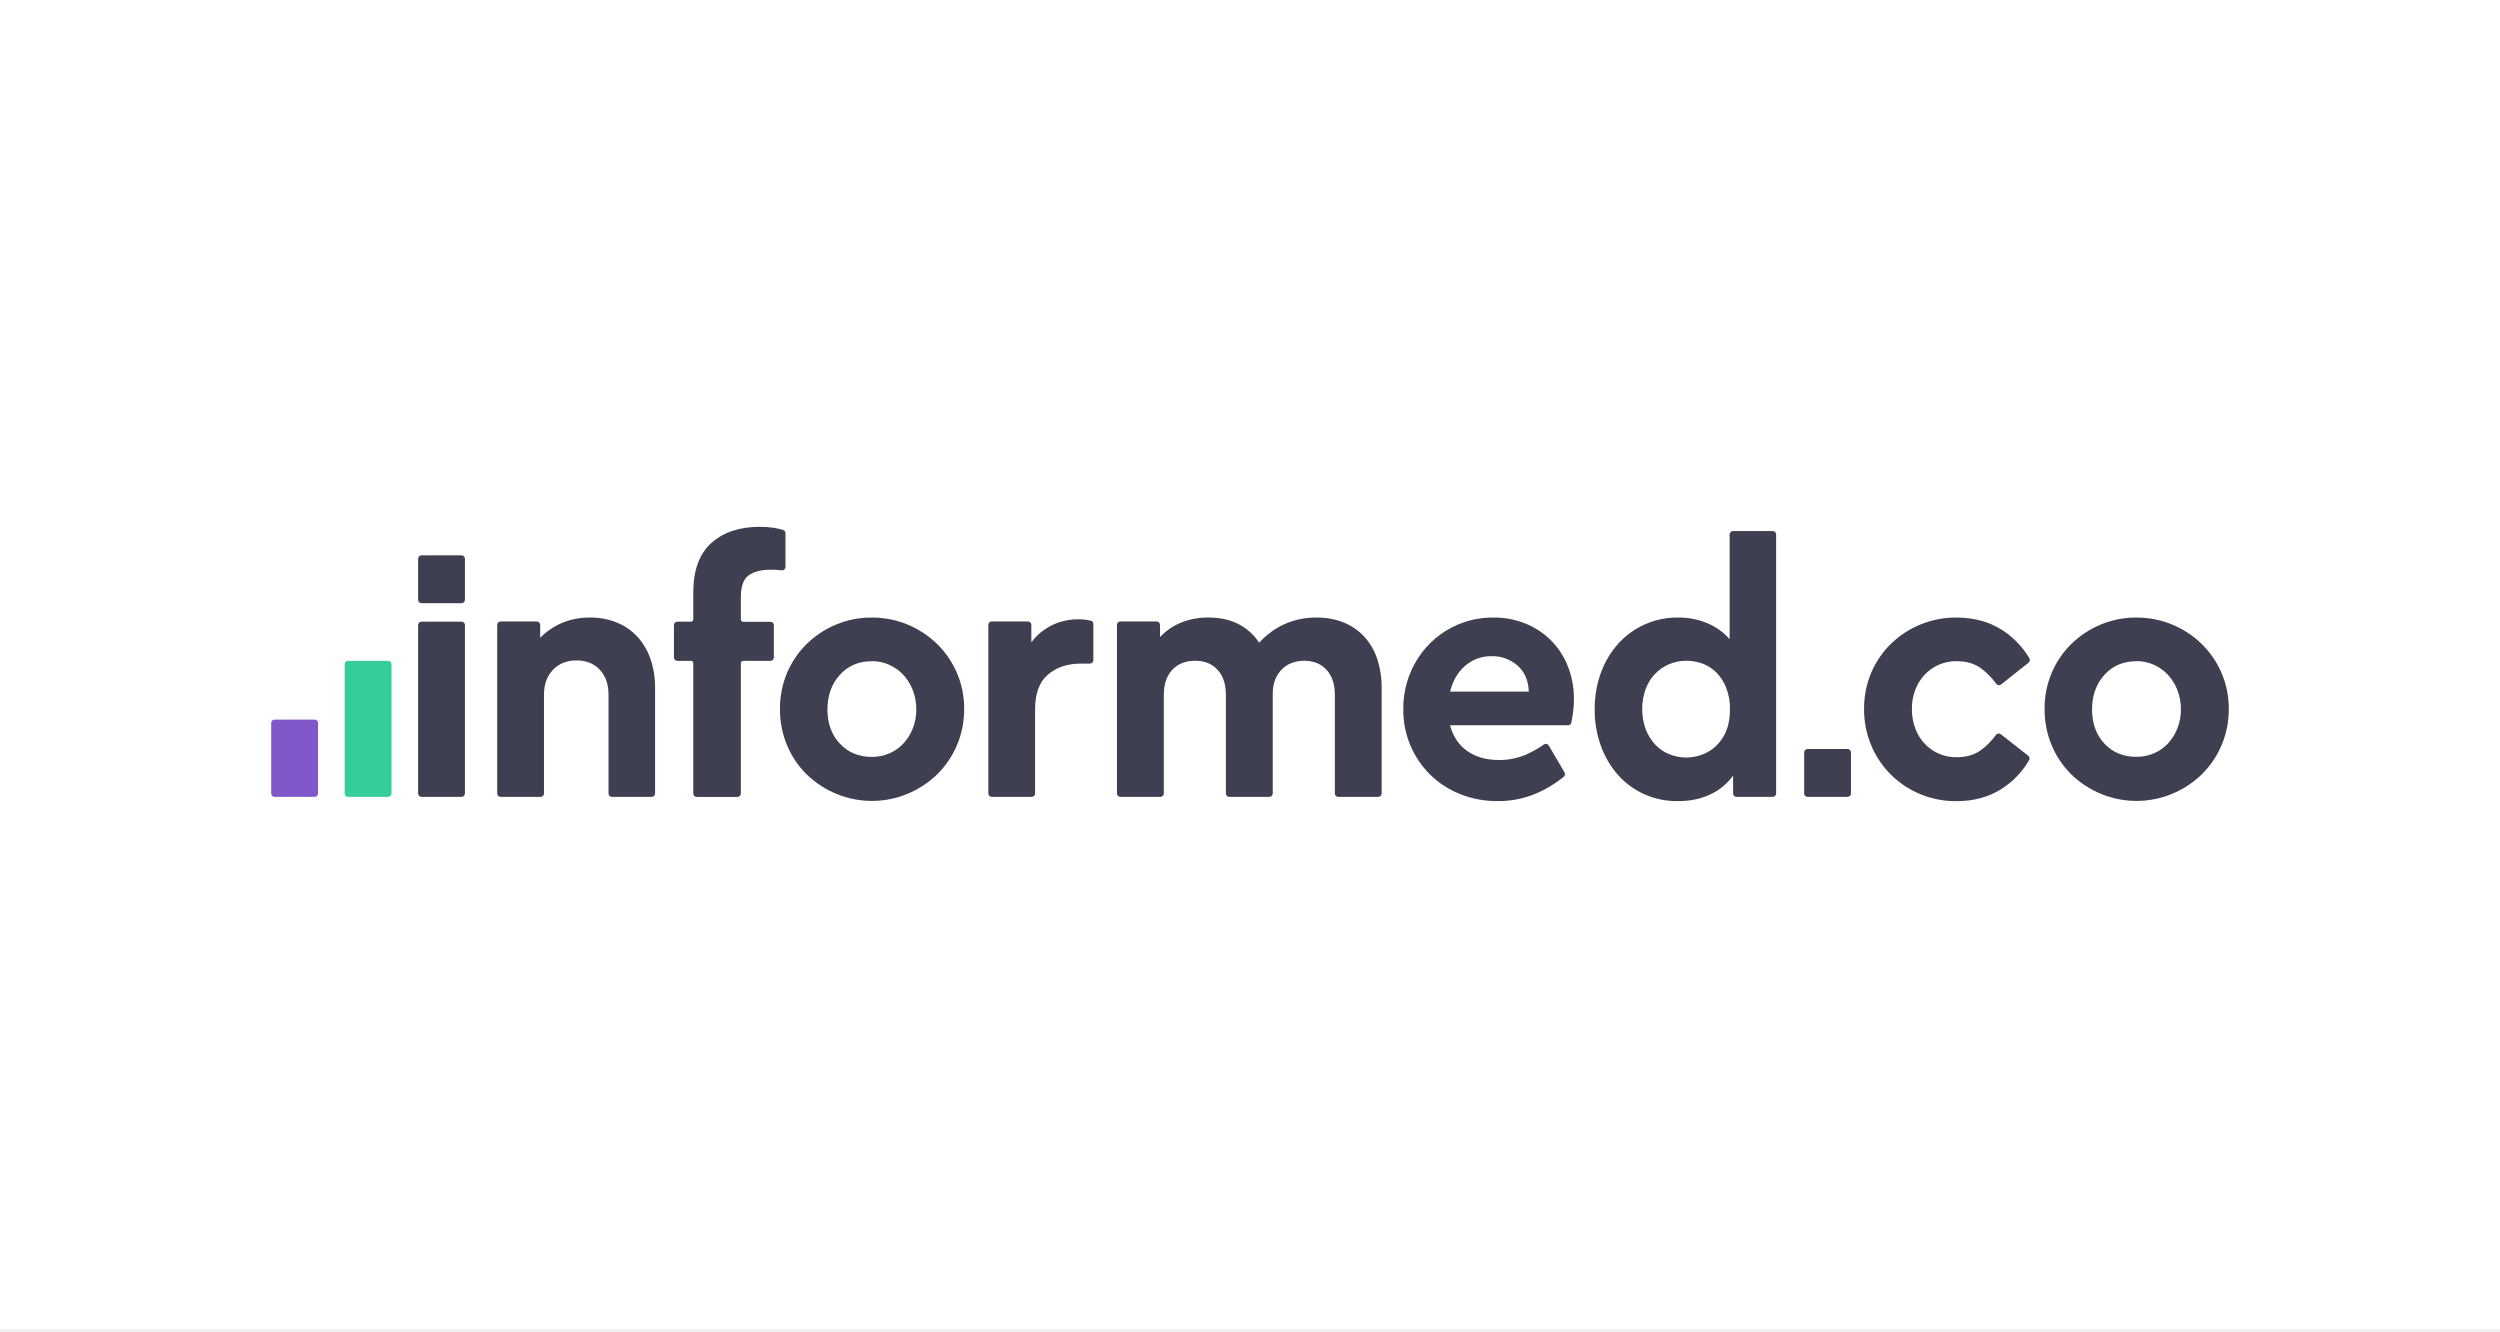
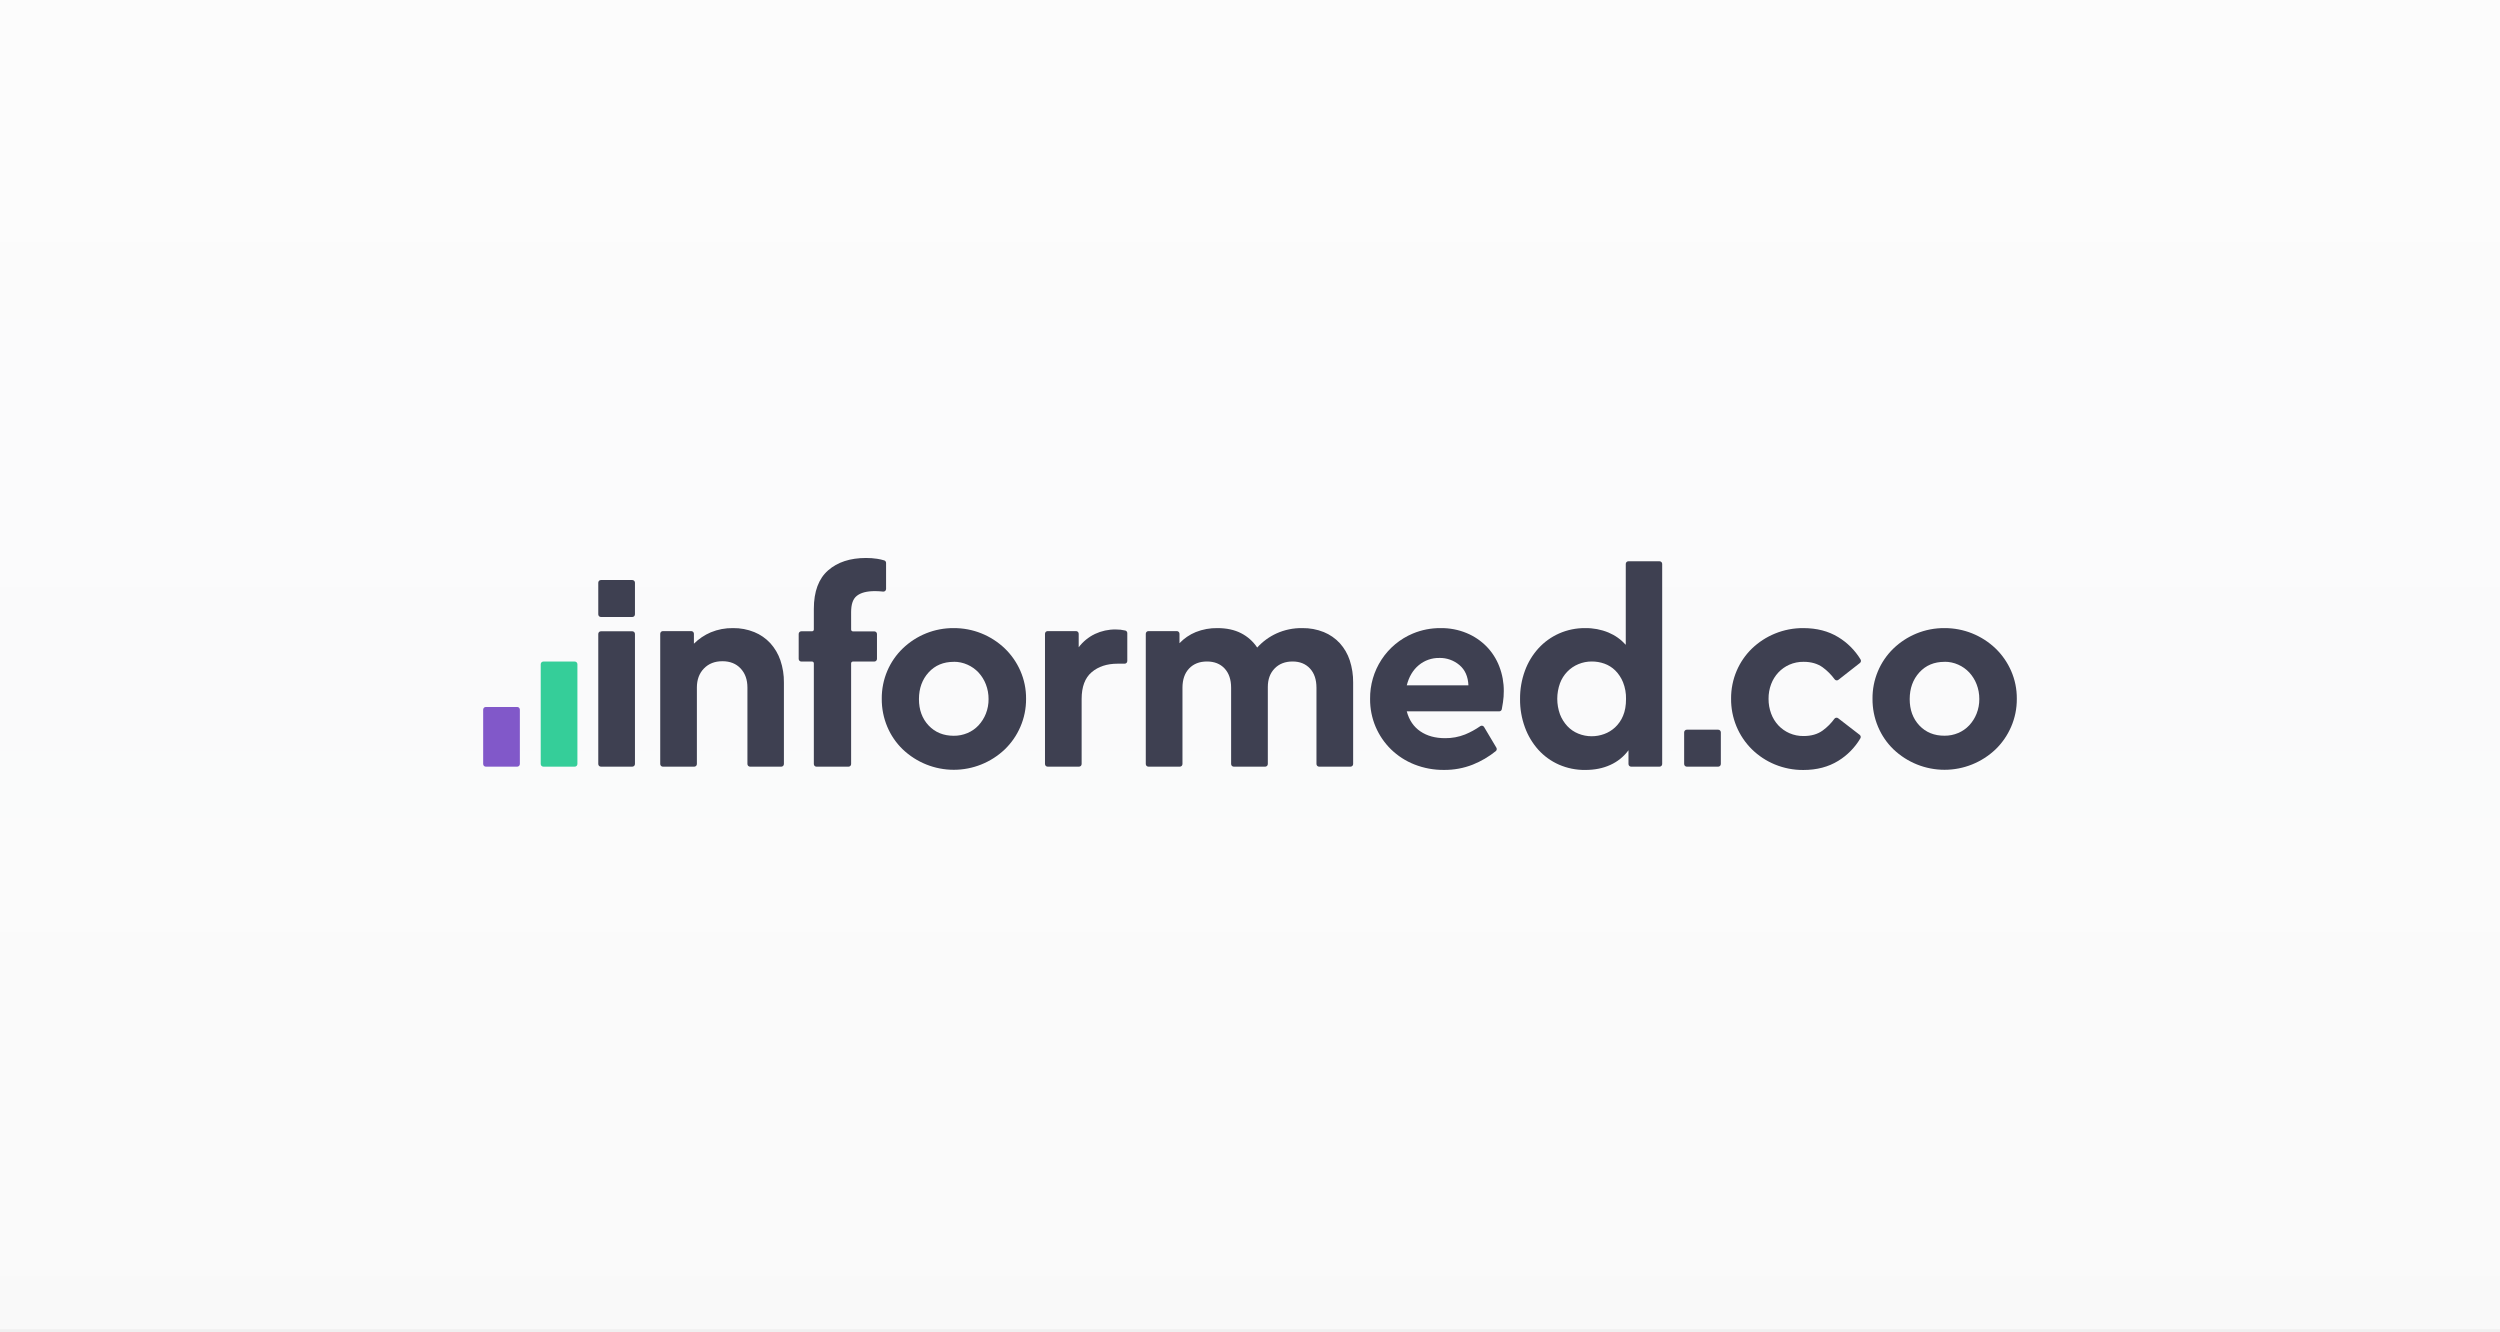
<svg xmlns="http://www.w3.org/2000/svg" width="802" height="427" viewBox="0 0 802 427" fill="none">
  <rect width="802" height="426.397" fill="white" />
+   <rect width="802" height="426.397" fill="url(#paint0_linear)" fill-opacity="0.03" />
  <g clip-path="url(#clip0)">
-     <path d="M189.325 198.112C192.297 198.072 195.248 198.633 198.007 199.763C200.504 200.791 202.75 202.366 204.586 204.377C206.417 206.435 207.818 208.853 208.705 211.482C209.702 214.464 210.19 217.599 210.148 220.75V254.531C210.148 254.824 210.034 255.106 209.831 255.313C209.628 255.52 209.353 255.637 209.066 255.637H196.29C196.003 255.637 195.728 255.52 195.525 255.313C195.322 255.106 195.208 254.824 195.208 254.531V222.777C195.208 219.519 194.281 216.886 192.427 214.876C190.573 212.866 188.088 211.862 184.972 211.862C181.846 211.862 179.321 212.866 177.397 214.876C175.473 216.886 174.512 219.519 174.512 222.777V254.531C174.512 254.824 174.398 255.106 174.195 255.313C173.992 255.52 173.716 255.637 173.429 255.637H160.582C160.295 255.637 160.019 255.52 159.816 255.313C159.613 255.106 159.499 254.824 159.499 254.531V200.464C159.499 200.17 159.613 199.889 159.816 199.682C160.019 199.474 160.295 199.358 160.582 199.358H172.214C172.501 199.358 172.776 199.474 172.979 199.682C173.182 199.889 173.296 200.17 173.296 200.464V204.587C175.281 202.58 177.623 200.977 180.196 199.867C183.09 198.652 186.197 198.055 189.325 198.112V198.112Z" fill="#3E4051" />
-     <path d="M479.103 198.112C482.725 198.066 486.32 198.762 489.675 200.161C492.738 201.439 495.518 203.333 497.852 205.729C500.131 208.103 501.911 210.929 503.082 214.032C504.322 217.292 504.946 220.764 504.921 224.262C504.924 225.822 504.811 227.38 504.586 228.923C504.427 230.029 504.265 230.972 504.106 231.787C504.056 232.041 503.921 232.269 503.723 232.431C503.525 232.594 503.278 232.68 503.024 232.675H465.191C466.153 236.316 468.008 239.083 470.756 240.977C473.505 242.871 476.879 243.815 480.877 243.807C483.675 243.839 486.453 243.319 489.058 242.274C491.258 241.359 493.352 240.197 495.302 238.81C495.423 238.726 495.56 238.667 495.705 238.638C495.85 238.61 495.998 238.611 496.142 238.644C496.286 238.676 496.422 238.737 496.542 238.825C496.661 238.913 496.762 239.024 496.838 239.153L501.888 247.761C502.021 247.99 502.07 248.26 502.024 248.522C501.978 248.784 501.842 249.02 501.639 249.188C498.792 251.514 495.625 253.397 492.239 254.778C488.482 256.279 484.478 257.029 480.445 256.989C476.296 257.032 472.178 256.26 468.314 254.715C464.751 253.294 461.498 251.165 458.745 248.451C456.071 245.794 453.933 242.626 452.455 239.127C450.915 235.465 450.139 231.516 450.175 227.53C450.101 221.729 451.732 216.039 454.856 211.195C457.98 206.351 462.455 202.575 467.701 200.356C471.316 198.834 475.193 198.071 479.103 198.112V198.112ZM478.544 210.505C475.463 210.44 472.462 211.51 470.089 213.52C467.713 215.527 466.081 218.311 465.191 221.874H490.439C490.288 218.235 489.064 215.431 486.768 213.461C484.467 211.49 481.545 210.438 478.544 210.498V210.505Z" fill="#3E4051" />
-     <path d="M237.669 191.512C237.669 188.255 238.39 185.985 240.035 184.691C241.68 183.398 244.115 182.756 247.451 182.756C248.563 182.765 249.674 182.832 250.78 182.955C250.932 182.973 251.086 182.957 251.231 182.909C251.376 182.861 251.51 182.782 251.624 182.678C251.737 182.574 251.827 182.446 251.889 182.303C251.951 182.16 251.982 182.006 251.981 181.85V171.053C251.981 170.816 251.907 170.585 251.77 170.395C251.632 170.205 251.438 170.064 251.217 169.995C250.279 169.715 249.325 169.496 248.36 169.339C246.831 169.102 245.286 168.989 243.739 169C237.287 169 232.085 170.725 228.23 174.159C224.374 177.594 222.401 182.933 222.401 190.134V198.695C222.401 198.89 222.325 199.077 222.19 199.216C222.054 199.354 221.871 199.432 221.679 199.432H217.279C216.992 199.432 216.717 199.548 216.514 199.755C216.311 199.963 216.197 200.244 216.197 200.537V210.892C216.197 211.185 216.311 211.467 216.514 211.674C216.717 211.881 216.992 211.998 217.279 211.998H221.679C221.871 211.998 222.054 212.075 222.19 212.214C222.325 212.352 222.401 212.539 222.401 212.735V254.542C222.401 254.835 222.515 255.116 222.718 255.324C222.921 255.531 223.196 255.648 223.483 255.648H236.587C236.874 255.648 237.149 255.531 237.352 255.324C237.555 255.116 237.669 254.835 237.669 254.542V212.735C237.669 212.539 237.745 212.352 237.88 212.214C238.016 212.075 238.199 211.998 238.39 211.998H247.173C247.46 211.998 247.735 211.881 247.938 211.674C248.141 211.467 248.255 211.185 248.255 210.892V200.574C248.255 200.281 248.141 200 247.938 199.792C247.735 199.585 247.46 199.468 247.173 199.468H238.394C238.203 199.468 238.019 199.391 237.884 199.253C237.749 199.114 237.673 198.927 237.673 198.731L237.669 191.512Z" fill="#3E4051" />
-     <path d="M568.699 255.637H557.063C556.776 255.637 556.501 255.52 556.298 255.313C556.095 255.105 555.981 254.824 555.981 254.531V248.815C554.065 251.457 551.516 253.551 548.58 254.896C545.574 256.301 542.142 257.002 538.285 257C534.576 257.05 530.898 256.296 527.493 254.789C524.302 253.367 521.439 251.275 519.089 248.65C516.688 245.929 514.818 242.765 513.581 239.326C512.218 235.562 511.54 231.574 511.58 227.56C511.54 223.546 512.219 219.558 513.581 215.793C514.825 212.345 516.715 209.178 519.147 206.47C521.522 203.849 524.4 201.757 527.602 200.323C530.971 198.826 534.611 198.072 538.285 198.112C541.527 198.065 544.744 198.684 547.746 199.933C550.463 201.074 552.896 202.821 554.866 205.048V171.469C554.866 171.176 554.98 170.895 555.183 170.687C555.386 170.48 555.662 170.364 555.948 170.364H568.699C568.986 170.364 569.261 170.48 569.464 170.687C569.667 170.895 569.781 171.176 569.781 171.469V254.531C569.781 254.824 569.667 255.105 569.464 255.313C569.261 255.52 568.986 255.637 568.699 255.637V255.637ZM540.958 211.976C539.088 211.964 537.235 212.331 535.504 213.055C533.771 213.773 532.202 214.851 530.898 216.222C529.594 217.592 528.583 219.224 527.93 221.015C526.446 225.181 526.446 229.747 527.93 233.913C528.618 235.723 529.638 237.383 530.934 238.803C532.197 240.168 533.735 241.234 535.443 241.928C537.193 242.651 539.064 243.017 540.951 243.008C542.673 243.003 544.381 242.695 546.001 242.098C547.672 241.491 549.205 240.543 550.506 239.312C551.907 237.974 553.014 236.348 553.752 234.539C554.567 232.606 554.975 230.272 554.975 227.538C555.026 225.166 554.61 222.807 553.752 220.602C553.024 218.773 551.946 217.11 550.581 215.712C549.315 214.448 547.795 213.478 546.127 212.871C544.467 212.272 542.718 211.969 540.958 211.976V211.976Z" fill="#3E4051" />
-     <path d="M685.391 198.112C693.173 198.076 700.668 201.112 706.311 206.588C708.997 209.223 711.153 212.371 712.655 215.852C714.232 219.504 715.028 223.458 714.993 227.449C715.025 231.459 714.229 235.431 712.655 239.105C711.163 242.61 709.006 245.778 706.311 248.428C700.657 253.89 693.171 256.933 685.391 256.933C677.61 256.933 670.124 253.89 664.47 248.428C661.782 245.784 659.644 242.613 658.184 239.105C656.646 235.422 655.87 231.453 655.904 227.449C655.863 223.559 656.601 219.701 658.075 216.113C659.548 212.525 661.725 209.284 664.47 206.588C667.183 203.946 670.353 201.844 673.82 200.39C677.49 198.852 681.424 198.077 685.391 198.112V198.112ZM685.391 212.116C681.158 212.116 677.727 213.575 675.096 216.493C672.466 219.412 671.143 223.107 671.129 227.578C671.129 232.052 672.451 235.709 675.096 238.549C677.742 241.389 681.173 242.801 685.391 242.787C687.32 242.802 689.232 242.416 691.01 241.652C692.712 240.922 694.247 239.838 695.515 238.468C696.804 237.063 697.823 235.425 698.52 233.636C699.277 231.702 699.656 229.635 699.634 227.552C699.652 225.452 699.273 223.368 698.52 221.413C697.831 219.603 696.812 217.943 695.515 216.523C694.239 215.149 692.707 214.048 691.01 213.284C689.241 212.483 687.326 212.076 685.391 212.09V212.116Z" fill="#3E4051" />
-     <path d="M279.704 198.112C287.486 198.076 294.982 201.112 300.624 206.588C303.311 209.223 305.466 212.371 306.969 215.852C308.545 219.505 309.342 223.458 309.306 227.449C309.339 231.459 308.542 235.431 306.969 239.105C305.476 242.61 303.32 245.778 300.624 248.429C294.971 253.891 287.485 256.935 279.704 256.935C271.923 256.935 264.437 253.891 258.784 248.429C256.093 245.786 253.954 242.614 252.493 239.105C250.958 235.421 250.182 231.453 250.214 227.449C250.178 223.464 250.955 219.515 252.493 215.852C253.964 212.366 256.103 209.216 258.784 206.588C264.411 201.087 271.916 198.046 279.704 198.112V198.112ZM279.704 212.116C275.472 212.116 272.041 213.575 269.41 216.494C266.779 219.412 265.457 223.107 265.442 227.578C265.442 232.052 266.765 235.709 269.41 238.549C272.055 241.389 275.486 242.81 279.704 242.812C281.633 242.828 283.545 242.442 285.324 241.677C287.027 240.948 288.563 239.864 289.832 238.494C291.118 237.087 292.137 235.449 292.837 233.662C293.591 231.728 293.969 229.661 293.948 227.578C293.965 225.478 293.588 223.394 292.837 221.439C292.147 219.626 291.127 217.963 289.832 216.538C288.554 215.163 287.022 214.062 285.324 213.299C283.556 212.492 281.64 212.08 279.704 212.09V212.116Z" fill="#3E4051" />
-     <path d="M345.978 198.676C347.313 198.659 348.645 198.808 349.946 199.118C350.177 199.18 350.382 199.319 350.528 199.512C350.674 199.705 350.753 199.943 350.754 200.187V211.78C350.754 212.073 350.64 212.355 350.437 212.562C350.234 212.769 349.959 212.886 349.672 212.886H346.746C342.442 212.886 338.918 214.061 336.174 216.412C333.431 218.764 332.059 222.477 332.059 227.552V254.531C332.059 254.824 331.945 255.105 331.742 255.313C331.539 255.52 331.264 255.637 330.977 255.637H318.136C317.849 255.637 317.574 255.52 317.371 255.313C317.168 255.105 317.054 254.824 317.054 254.531V200.463C317.054 200.17 317.168 199.889 317.371 199.682C317.574 199.474 317.849 199.358 318.136 199.358H329.772C330.059 199.358 330.334 199.474 330.537 199.682C330.74 199.889 330.854 200.17 330.854 200.463V206.065C332.618 203.707 334.907 201.812 337.531 200.537C340.175 199.281 343.062 198.645 345.978 198.676Z" fill="#3E4051" />
-     <path d="M422.423 198.112C425.431 198.064 428.419 198.625 431.213 199.763C433.707 200.792 435.949 202.367 437.782 204.377C439.606 206.43 440.989 208.85 441.843 211.482C442.805 214.471 443.275 217.603 443.235 220.75V254.531C443.235 254.824 443.121 255.105 442.918 255.313C442.716 255.52 442.44 255.636 442.153 255.636H429.298C429.011 255.636 428.736 255.52 428.533 255.313C428.33 255.105 428.216 254.824 428.216 254.531V222.891C428.216 219.483 427.326 216.812 425.547 214.876C423.768 212.94 421.393 211.973 418.423 211.975C415.381 211.975 412.933 212.942 411.08 214.876C409.226 216.809 408.299 219.368 408.299 222.552V254.531C408.299 254.824 408.185 255.105 407.982 255.313C407.779 255.52 407.504 255.636 407.217 255.636H394.351C394.064 255.636 393.788 255.52 393.585 255.313C393.382 255.105 393.268 254.824 393.268 254.531V222.891C393.268 219.483 392.378 216.812 390.596 214.876C388.814 212.94 386.403 211.973 383.364 211.975C380.32 211.975 377.89 212.942 376.074 214.876C374.259 216.809 373.35 219.481 373.347 222.891V254.531C373.347 254.824 373.233 255.105 373.03 255.313C372.828 255.52 372.552 255.636 372.265 255.636H359.407C359.12 255.636 358.844 255.52 358.641 255.313C358.438 255.105 358.324 254.824 358.324 254.531V200.463C358.324 200.17 358.438 199.889 358.641 199.682C358.844 199.474 359.12 199.358 359.407 199.358H371.043C371.33 199.358 371.605 199.474 371.808 199.682C372.011 199.889 372.125 200.17 372.125 200.463V204.377C374.009 202.376 376.284 200.802 378.801 199.756C381.633 198.613 384.659 198.055 387.703 198.112C391.411 198.112 394.62 198.814 397.33 200.216C400.003 201.591 402.283 203.647 403.949 206.186C406.169 203.707 408.857 201.713 411.851 200.323C415.174 198.803 418.783 198.048 422.423 198.112Z" fill="#3E4051" />
-     <path d="M627.579 198.112C633.069 198.112 637.836 199.363 641.88 201.864C645.605 204.154 648.734 207.328 651.002 211.117C651.149 211.35 651.204 211.631 651.157 211.904C651.11 212.177 650.965 212.422 650.75 212.591L641.931 219.593C641.817 219.682 641.687 219.748 641.548 219.786C641.409 219.824 641.265 219.833 641.122 219.813C640.98 219.793 640.843 219.745 640.719 219.67C640.595 219.596 640.487 219.497 640.401 219.379C639.023 217.464 637.364 215.778 635.482 214.382C633.399 212.868 630.802 212.111 627.691 212.108C625.682 212.078 623.69 212.485 621.847 213.302C620.15 214.065 618.618 215.166 617.342 216.541C616.058 217.94 615.055 219.582 614.392 221.376C613.671 223.318 613.313 225.38 613.335 227.457C613.316 229.552 613.674 231.633 614.392 233.596C615.044 235.412 616.048 237.075 617.342 238.486C618.618 239.861 620.15 240.962 621.847 241.725C623.69 242.542 625.682 242.949 627.691 242.919C630.817 242.919 633.414 242.161 635.482 240.645C637.331 239.282 638.958 237.629 640.304 235.748C640.389 235.63 640.497 235.53 640.621 235.455C640.744 235.38 640.881 235.33 641.023 235.31C641.166 235.289 641.311 235.298 641.45 235.335C641.589 235.372 641.719 235.437 641.833 235.527L650.649 242.425C650.866 242.592 651.015 242.836 651.064 243.109C651.114 243.382 651.061 243.664 650.916 243.899C648.696 247.705 645.6 250.901 641.898 253.208C637.851 255.743 633.084 257.012 627.597 257.015C623.612 257.048 619.66 256.275 615.968 254.741C612.468 253.29 609.276 251.163 606.565 248.476C603.821 245.743 601.647 242.47 600.174 238.855C598.701 235.24 597.96 231.357 597.995 227.442C597.959 223.456 598.736 219.507 600.274 215.845C601.74 212.363 603.873 209.215 606.547 206.588C609.272 203.936 612.462 201.833 615.95 200.39C619.641 198.854 623.593 198.08 627.579 198.112V198.112Z" fill="#3E4051" />
-     <path d="M124.508 211.998H111.65C111.052 211.998 110.568 212.493 110.568 213.103V254.527C110.568 255.138 111.052 255.633 111.65 255.633H124.508C125.106 255.633 125.591 255.138 125.591 254.527V213.103C125.591 212.493 125.106 211.998 124.508 211.998Z" fill="#35CE99" />
-     <path d="M148.073 199.431H135.214C134.616 199.431 134.132 199.926 134.132 200.537V254.527C134.132 255.138 134.616 255.632 135.214 255.632H148.073C148.67 255.632 149.155 255.138 149.155 254.527V200.537C149.155 199.926 148.67 199.431 148.073 199.431Z" fill="#3E4051" />
-     <path d="M148.073 178.154H135.214C134.616 178.154 134.132 178.649 134.132 179.259V192.396C134.132 193.007 134.616 193.502 135.214 193.502H148.073C148.67 193.502 149.155 193.007 149.155 192.396V179.259C149.155 178.649 148.67 178.154 148.073 178.154Z" fill="#3E4051" />
-     <path d="M100.941 230.854H88.082C87.484 230.854 87 231.349 87 231.96V254.531C87 255.141 87.484 255.636 88.082 255.636H100.941C101.538 255.636 102.023 255.141 102.023 254.531V231.96C102.023 231.349 101.538 230.854 100.941 230.854Z" fill="#8158C9" />
-     <path d="M592.714 240.288H579.855C579.258 240.288 578.773 240.783 578.773 241.394V254.531C578.773 255.142 579.258 255.637 579.855 255.637H592.714C593.312 255.637 593.796 255.142 593.796 254.531V241.394C593.796 240.783 593.312 240.288 592.714 240.288Z" fill="#3E4051" />
+     <path d="M235.166 201.496C237.494 201.465 239.806 201.898 241.967 202.772C243.924 203.566 245.683 204.783 247.122 206.337C248.556 207.927 249.654 209.795 250.349 211.827C251.129 214.131 251.512 216.554 251.479 218.989V245.092C251.479 245.319 251.39 245.536 251.231 245.696C251.072 245.857 250.856 245.947 250.631 245.947H240.622C240.397 245.947 240.182 245.857 240.023 245.696C239.864 245.536 239.774 245.319 239.774 245.092V220.555C239.774 218.038 239.048 216.002 237.596 214.45C236.143 212.897 234.196 212.12 231.755 212.12C229.306 212.12 227.328 212.897 225.821 214.45C224.313 216.002 223.56 218.038 223.56 220.555V245.092C223.56 245.319 223.471 245.536 223.312 245.696C223.153 245.857 222.937 245.947 222.712 245.947H212.647C212.422 245.947 212.206 245.857 212.047 245.696C211.888 245.536 211.799 245.319 211.799 245.092V203.313C211.799 203.086 211.888 202.869 212.047 202.709C212.206 202.548 212.422 202.458 212.647 202.458H221.76C221.985 202.458 222.2 202.548 222.359 202.709C222.518 202.869 222.608 203.086 222.608 203.313V206.499C224.163 204.948 225.998 203.71 228.013 202.851C230.281 201.913 232.715 201.451 235.166 201.496Z" fill="#3E4051" />
+     <path d="M462.189 201.496C465.027 201.46 467.843 201.998 470.471 203.079C472.871 204.066 475.05 205.53 476.877 207.382C478.663 209.216 480.057 211.4 480.975 213.797C481.947 216.317 482.436 218.999 482.416 221.702C482.418 222.908 482.33 224.112 482.153 225.304C482.029 226.159 481.902 226.887 481.777 227.517C481.738 227.713 481.632 227.89 481.477 228.015C481.322 228.14 481.128 228.207 480.93 228.203H451.29C452.043 231.016 453.497 233.155 455.65 234.619C457.803 236.082 460.446 236.811 463.579 236.806C465.771 236.83 467.947 236.428 469.988 235.621C471.712 234.914 473.352 234.016 474.88 232.944C474.975 232.879 475.082 232.834 475.196 232.811C475.309 232.789 475.425 232.791 475.538 232.815C475.651 232.84 475.757 232.888 475.851 232.956C475.945 233.023 476.024 233.11 476.083 233.209L480.04 239.861C480.144 240.038 480.182 240.246 480.146 240.449C480.11 240.651 480.003 240.834 479.845 240.963C477.614 242.761 475.133 244.216 472.481 245.283C469.537 246.442 466.4 247.022 463.24 246.991C459.99 247.025 456.764 246.428 453.737 245.234C450.945 244.136 448.397 242.491 446.24 240.394C444.144 238.341 442.47 235.893 441.312 233.189C440.106 230.359 439.497 227.307 439.526 224.228C439.468 219.745 440.745 215.349 443.193 211.605C445.641 207.862 449.146 204.945 453.256 203.23C456.088 202.053 459.126 201.464 462.189 201.496ZM461.751 211.072C459.337 211.022 456.986 211.849 455.127 213.401C453.266 214.952 451.987 217.104 451.29 219.857H471.07C470.952 217.045 469.993 214.878 468.194 213.356C466.391 211.833 464.102 211.02 461.751 211.066V211.072Z" fill="#3E4051" />
+     <path d="M273.04 196.396C273.04 193.879 273.605 192.124 274.894 191.125C276.182 190.125 278.09 189.63 280.704 189.63C281.575 189.637 282.446 189.688 283.312 189.784C283.431 189.797 283.551 189.785 283.665 189.748C283.779 189.711 283.884 189.65 283.972 189.569C284.061 189.489 284.132 189.39 284.181 189.28C284.229 189.169 284.254 189.05 284.253 188.929V180.586C284.253 180.403 284.195 180.225 284.087 180.078C283.979 179.931 283.827 179.822 283.654 179.769C282.919 179.552 282.172 179.383 281.416 179.262C280.218 179.079 279.007 178.991 277.796 179C272.74 179 268.666 180.333 265.645 182.987C262.624 185.641 261.078 189.767 261.078 195.331V201.946C261.078 202.097 261.019 202.242 260.913 202.348C260.807 202.455 260.663 202.515 260.513 202.515H257.066C256.841 202.515 256.625 202.605 256.466 202.765C256.307 202.926 256.218 203.143 256.218 203.37V211.371C256.218 211.598 256.307 211.815 256.466 211.975C256.625 212.135 256.841 212.225 257.066 212.225H260.513C260.663 212.225 260.807 212.285 260.913 212.392C261.019 212.499 261.078 212.644 261.078 212.795V245.101C261.078 245.327 261.168 245.545 261.327 245.705C261.486 245.865 261.701 245.955 261.926 245.955H272.192C272.417 245.955 272.633 245.865 272.792 245.705C272.951 245.545 273.04 245.327 273.04 245.101V212.795C273.04 212.644 273.1 212.499 273.205 212.392C273.311 212.285 273.455 212.225 273.605 212.225H280.486C280.711 212.225 280.926 212.135 281.085 211.975C281.244 211.815 281.334 211.598 281.334 211.371V203.398C281.334 203.171 281.244 202.954 281.085 202.794C280.926 202.634 280.711 202.544 280.486 202.544H273.608C273.458 202.544 273.314 202.484 273.208 202.377C273.102 202.27 273.043 202.125 273.043 201.974L273.04 196.396Z" fill="#3E4051" />
+     <path d="M532.382 245.946H523.266C523.041 245.946 522.825 245.856 522.667 245.696C522.508 245.536 522.418 245.319 522.418 245.092V240.676C520.917 242.717 518.92 244.335 516.62 245.374C514.265 246.46 511.577 247.002 508.555 247C505.648 247.038 502.767 246.456 500.1 245.291C497.6 244.192 495.356 242.576 493.516 240.547C491.634 238.445 490.17 236 489.201 233.343C488.133 230.434 487.601 227.352 487.632 224.251C487.602 221.149 488.133 218.068 489.201 215.158C490.175 212.494 491.656 210.047 493.561 207.954C495.422 205.929 497.676 204.312 500.185 203.204C502.824 202.047 505.676 201.465 508.555 201.496C511.094 201.459 513.615 201.937 515.967 202.902C518.096 203.784 520.001 205.135 521.545 206.855V180.908C521.545 180.681 521.634 180.464 521.793 180.304C521.952 180.144 522.168 180.054 522.393 180.054H532.382C532.607 180.054 532.823 180.144 532.982 180.304C533.14 180.464 533.23 180.681 533.23 180.908V245.092C533.23 245.319 533.14 245.536 532.982 245.696C532.823 245.856 532.607 245.946 532.382 245.946ZM510.649 212.208C509.184 212.2 507.732 212.483 506.376 213.043C505.018 213.597 503.789 214.43 502.767 215.489C501.746 216.548 500.954 217.81 500.442 219.193C499.279 222.412 499.279 225.941 500.442 229.16C500.981 230.559 501.78 231.841 502.796 232.939C503.785 233.993 504.99 234.817 506.328 235.353C507.699 235.912 509.165 236.195 510.643 236.188C511.992 236.184 513.33 235.946 514.599 235.484C515.908 235.016 517.109 234.283 518.129 233.332C519.227 232.298 520.093 231.041 520.672 229.644C521.311 228.15 521.63 226.347 521.63 224.234C521.67 222.401 521.344 220.578 520.672 218.875C520.102 217.461 519.257 216.176 518.188 215.096C517.196 214.119 516.005 213.37 514.698 212.9C513.398 212.437 512.028 212.203 510.649 212.208Z" fill="#3E4051" />
+     <path d="M623.803 201.496C629.9 201.468 635.772 203.814 640.193 208.045C642.297 210.082 643.986 212.514 645.163 215.204C646.398 218.026 647.022 221.081 646.994 224.165C647.02 227.264 646.396 230.333 645.163 233.172C643.994 235.88 642.304 238.329 640.193 240.377C635.763 244.597 629.899 246.948 623.803 246.948C617.707 246.948 611.843 244.597 607.413 240.377C605.307 238.333 603.632 235.883 602.488 233.172C601.283 230.326 600.675 227.26 600.702 224.165C600.67 221.159 601.248 218.178 602.403 215.406C603.557 212.633 605.262 210.128 607.413 208.045C609.538 206.004 612.022 204.38 614.738 203.256C617.613 202.067 620.695 201.469 623.803 201.496ZM623.803 212.317C620.487 212.317 617.799 213.444 615.738 215.7C613.677 217.955 612.641 220.81 612.63 224.265C612.63 227.722 613.666 230.548 615.738 232.742C617.81 234.937 620.499 236.028 623.803 236.017C625.314 236.029 626.812 235.731 628.205 235.14C629.539 234.576 630.741 233.738 631.735 232.68C632.744 231.595 633.543 230.328 634.089 228.946C634.682 227.452 634.979 225.855 634.962 224.245C634.976 222.622 634.679 221.011 634.089 219.501C633.549 218.102 632.75 216.82 631.735 215.722C630.735 214.66 629.535 213.81 628.205 213.219C626.82 212.6 625.319 212.286 623.803 212.297V212.317Z" fill="#3E4051" />
+     <path d="M305.972 201.496C312.069 201.468 317.941 203.814 322.362 208.045C324.466 210.082 326.155 212.514 327.332 215.204C328.567 218.026 329.191 221.081 329.163 224.165C329.189 227.264 328.565 230.333 327.332 233.172C326.163 235.88 324.474 238.329 322.362 240.377C317.933 244.598 312.068 246.949 305.972 246.949C299.876 246.949 294.011 244.598 289.582 240.377C287.474 238.334 285.798 235.884 284.654 233.172C283.451 230.325 282.843 227.259 282.868 224.165C282.84 221.086 283.449 218.034 284.654 215.204C285.806 212.51 287.482 210.076 289.582 208.045C293.99 203.794 299.871 201.445 305.972 201.496ZM305.972 212.317C302.656 212.317 299.968 213.444 297.907 215.7C295.846 217.955 294.81 220.81 294.799 224.265C294.799 227.722 295.835 230.548 297.907 232.742C299.979 234.937 302.668 236.035 305.972 236.037C307.483 236.049 308.981 235.751 310.375 235.16C311.709 234.596 312.912 233.758 313.907 232.7C314.914 231.613 315.713 230.347 316.261 228.966C316.852 227.471 317.148 225.874 317.131 224.265C317.144 222.642 316.849 221.032 316.261 219.521C315.72 218.12 314.921 216.835 313.907 215.734C312.906 214.672 311.705 213.821 310.375 213.231C308.99 212.608 307.489 212.289 305.972 212.297V212.317Z" fill="#3E4051" />
+     <path d="M357.894 201.931C358.94 201.918 359.983 202.033 361.002 202.273C361.183 202.321 361.344 202.428 361.458 202.577C361.573 202.727 361.635 202.91 361.635 203.099V212.057C361.635 212.284 361.546 212.501 361.387 212.661C361.228 212.822 361.012 212.912 360.787 212.912H358.496C355.123 212.912 352.363 213.82 350.213 215.637C348.064 217.454 346.989 220.323 346.989 224.245V245.092C346.989 245.319 346.899 245.536 346.741 245.696C346.582 245.856 346.366 245.946 346.141 245.946H336.081C335.856 245.946 335.641 245.856 335.482 245.696C335.323 245.536 335.233 245.319 335.233 245.092V203.312C335.233 203.086 335.323 202.869 335.482 202.708C335.641 202.548 335.856 202.458 336.081 202.458H345.197C345.422 202.458 345.638 202.548 345.797 202.708C345.956 202.869 346.045 203.086 346.045 203.312V207.641C347.427 205.819 349.22 204.354 351.276 203.369C353.348 202.399 355.609 201.907 357.894 201.931Z" fill="#3E4051" />
+     <path d="M417.784 201.496C420.14 201.459 422.481 201.892 424.67 202.771C426.624 203.567 428.38 204.784 429.816 206.337C431.245 207.923 432.329 209.793 432.998 211.827C433.751 214.137 434.12 216.557 434.089 218.988V245.092C434.089 245.319 434 245.536 433.841 245.696C433.682 245.856 433.466 245.946 433.241 245.946H423.17C422.945 245.946 422.729 245.856 422.57 245.696C422.412 245.536 422.322 245.319 422.322 245.092V220.643C422.322 218.01 421.625 215.945 420.231 214.449C418.837 212.953 416.977 212.206 414.65 212.208C412.267 212.208 410.349 212.955 408.897 214.449C407.444 215.943 406.718 217.921 406.718 220.381V245.092C406.718 245.319 406.629 245.536 406.47 245.696C406.311 245.856 406.095 245.946 405.87 245.946H395.791C395.566 245.946 395.35 245.856 395.191 245.696C395.032 245.536 394.943 245.319 394.943 245.092V220.643C394.943 218.01 394.245 215.945 392.849 214.449C391.453 212.953 389.564 212.206 387.183 212.208C384.798 212.208 382.895 212.955 381.472 214.449C380.05 215.943 379.338 218.008 379.336 220.643V245.092C379.336 245.319 379.247 245.536 379.088 245.696C378.929 245.856 378.713 245.946 378.488 245.946H368.414C368.189 245.946 367.974 245.856 367.815 245.696C367.656 245.536 367.566 245.319 367.566 245.092V203.313C367.566 203.086 367.656 202.869 367.815 202.708C367.974 202.548 368.189 202.458 368.414 202.458H377.53C377.755 202.458 377.971 202.548 378.13 202.708C378.289 202.869 378.378 203.086 378.378 203.313V206.337C379.854 204.791 381.636 203.574 383.609 202.766C385.827 201.883 388.198 201.451 390.583 201.496C393.488 201.496 396.002 202.038 398.125 203.122C400.219 204.184 402.005 205.773 403.31 207.735C405.05 205.819 407.156 204.278 409.501 203.204C412.105 202.03 414.932 201.446 417.784 201.496Z" fill="#3E4051" />
+     <path d="M578.511 201.496C582.812 201.496 586.546 202.462 589.715 204.395C592.633 206.165 595.084 208.617 596.862 211.545C596.976 211.725 597.02 211.942 596.983 212.153C596.946 212.364 596.833 212.554 596.664 212.684L589.755 218.094C589.666 218.164 589.564 218.214 589.455 218.244C589.346 218.273 589.233 218.28 589.121 218.265C589.01 218.249 588.902 218.212 588.805 218.154C588.708 218.097 588.624 218.02 588.557 217.929C587.477 216.449 586.177 215.147 584.702 214.068C583.071 212.898 581.036 212.313 578.598 212.311C577.025 212.288 575.464 212.602 574.021 213.233C572.691 213.823 571.491 214.674 570.491 215.736C569.485 216.817 568.699 218.086 568.18 219.472C567.615 220.973 567.334 222.566 567.352 224.171C567.336 225.79 567.617 227.398 568.18 228.915C568.691 230.318 569.477 231.603 570.491 232.694C571.491 233.756 572.691 234.607 574.021 235.197C575.464 235.828 577.025 236.143 578.598 236.119C581.047 236.119 583.082 235.534 584.702 234.362C586.151 233.309 587.426 232.032 588.48 230.578C588.547 230.487 588.631 230.41 588.728 230.351C588.825 230.293 588.932 230.255 589.044 230.239C589.155 230.223 589.269 230.23 589.378 230.259C589.487 230.288 589.589 230.338 589.678 230.407L596.585 235.738C596.755 235.866 596.871 236.055 596.91 236.266C596.949 236.477 596.907 236.695 596.794 236.877C595.055 239.818 592.63 242.287 589.729 244.07C586.559 246.029 582.824 247.009 578.525 247.011C575.403 247.037 572.307 246.44 569.414 245.254C566.673 244.133 564.171 242.489 562.047 240.413C559.898 238.301 558.194 235.772 557.041 232.979C555.887 230.185 555.306 227.185 555.333 224.16C555.306 221.08 555.914 218.028 557.119 215.198C558.268 212.508 559.938 210.076 562.033 208.045C564.168 205.996 566.668 204.371 569.4 203.256C572.292 202.069 575.388 201.471 578.511 201.496Z" fill="#3E4051" />
+     <path d="M184.386 212.225H174.312C173.843 212.225 173.464 212.608 173.464 213.08V245.089C173.464 245.561 173.843 245.944 174.312 245.944H184.386C184.854 245.944 185.233 245.561 185.233 245.089V213.08C185.233 212.608 184.854 212.225 184.386 212.225Z" fill="#35CE99" />
+     <path d="M202.847 202.515H192.773C192.304 202.515 191.925 202.897 191.925 203.369V245.089C191.925 245.561 192.304 245.943 192.773 245.943H202.847C203.315 245.943 203.694 245.561 203.694 245.089V203.369C203.694 202.897 203.315 202.515 202.847 202.515Z" fill="#3E4051" />
+     <path d="M202.847 186.073H192.773C192.304 186.073 191.925 186.456 191.925 186.927V197.079C191.925 197.551 192.304 197.933 192.773 197.933H202.847C203.315 197.933 203.694 197.551 203.694 197.079V186.927C203.694 186.456 203.315 186.073 202.847 186.073Z" fill="#3E4051" />
+     <path d="M165.922 226.796H155.848C155.38 226.796 155 227.179 155 227.651V245.092C155 245.564 155.38 245.946 155.848 245.946H165.922C166.39 245.946 166.77 245.564 166.77 245.092V227.651C166.77 227.179 166.39 226.796 165.922 226.796Z" fill="#8158C9" />
+     <path d="M551.196 234.086H541.122C540.654 234.086 540.275 234.469 540.275 234.941V245.092C540.275 245.564 540.654 245.946 541.122 245.946H551.196C551.665 245.946 552.044 245.564 552.044 245.092V234.941C552.044 234.469 551.665 234.086 551.196 234.086Z" fill="#3E4051" />
  </g>
  <defs>
+     <linearGradient id="paint0_linear" x1="393" y1="426" x2="393" y2="3" gradientUnits="userSpaceOnUse">
+       <stop stop-color="#3E4051" />
+       <stop offset="1" stop-color="#3E4051" stop-opacity="0.5" />
+     </linearGradient>
    <clipPath id="clip0">
-       <rect width="628" height="88" fill="white" transform="translate(87 169)" />
+       <rect width="492" height="68" fill="white" transform="translate(155 179)" />
    </clipPath>
  </defs>
</svg>
